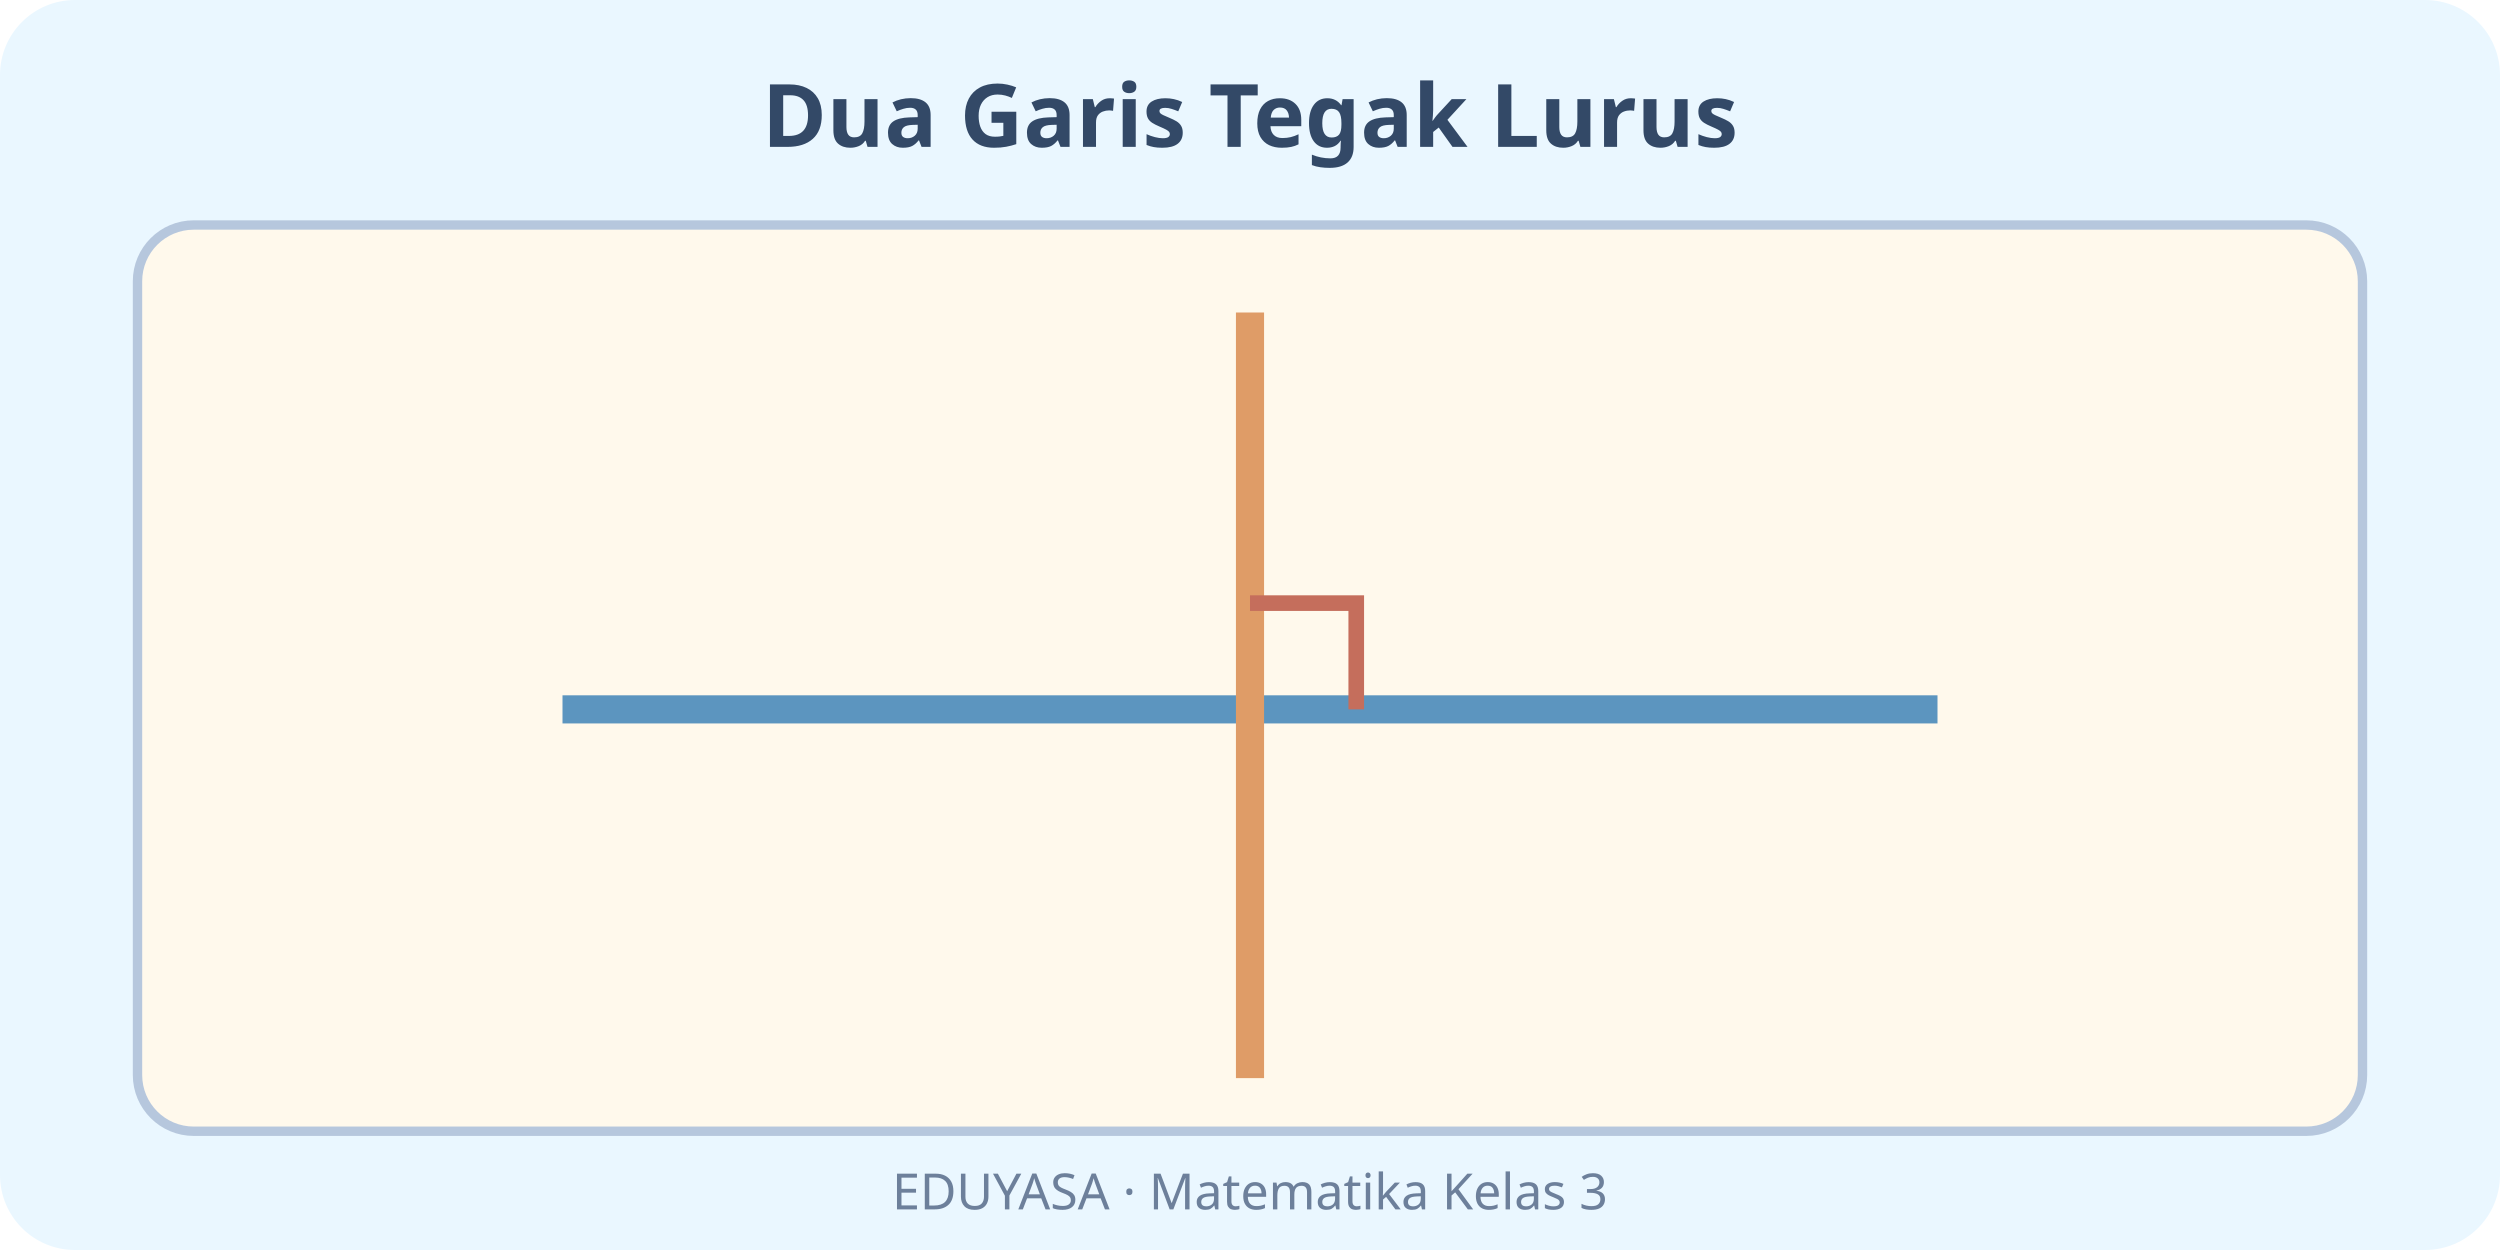
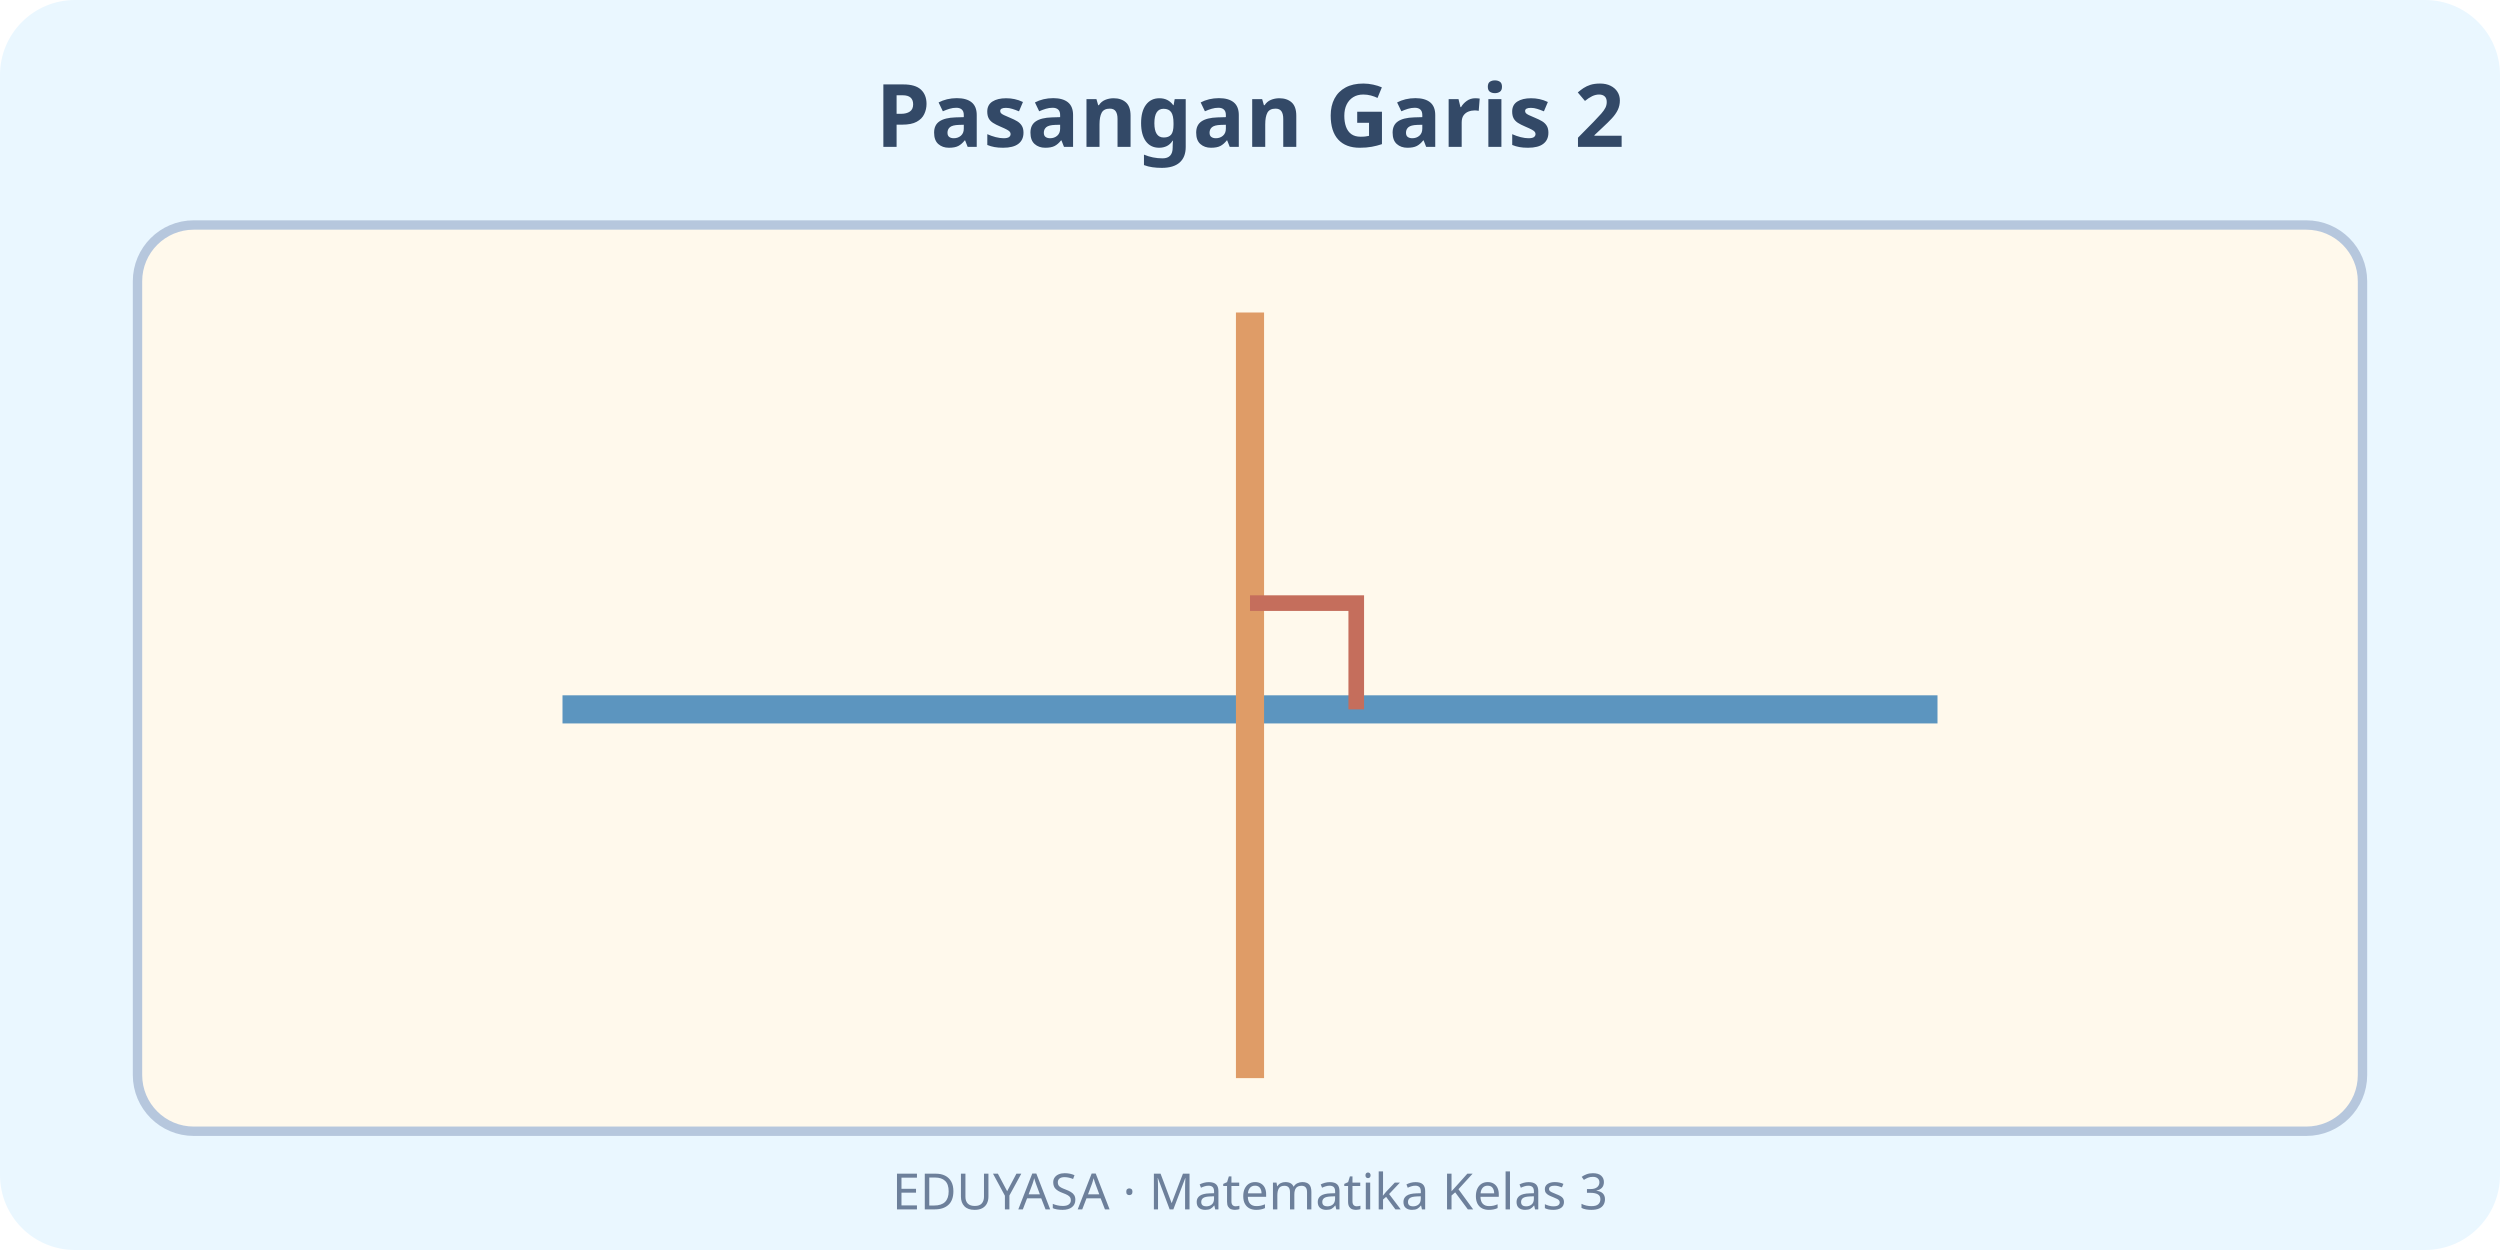
<svg xmlns="http://www.w3.org/2000/svg" viewBox="0 0 800 400" role="img" aria-labelledby="t d">
  <rect width="800" height="400" rx="24" fill="#eaf7ff" />
-   <text x="400" y="47" font-size="28" font-family="sans-serif" font-weight="bold" text-anchor="middle" fill="#334967">Dua Garis Tegak Lurus</text>
+   <text x="400" y="47" font-size="28" font-family="sans-serif" font-weight="bold" text-anchor="middle" fill="#334967">Pasangan Garis 2</text>
  <rect x="44" y="72" width="712" height="290" rx="18" fill="#fff9ec" stroke="#b6c7dd" stroke-width="3" />
  <line x1="180" y1="227" x2="620" y2="227" stroke="#5c95bf" stroke-width="9" />
  <line x1="400" y1="100" x2="400" y2="345" stroke="#df9c67" stroke-width="9" />
  <path d="M400 193h34v34" fill="none" stroke="#c56e5c" stroke-width="5" />
  <text x="400" y="387" font-size="16" font-family="sans-serif" text-anchor="middle" fill="#6d809b">EDUYASA · Matematika Kelas 3</text>
</svg>
